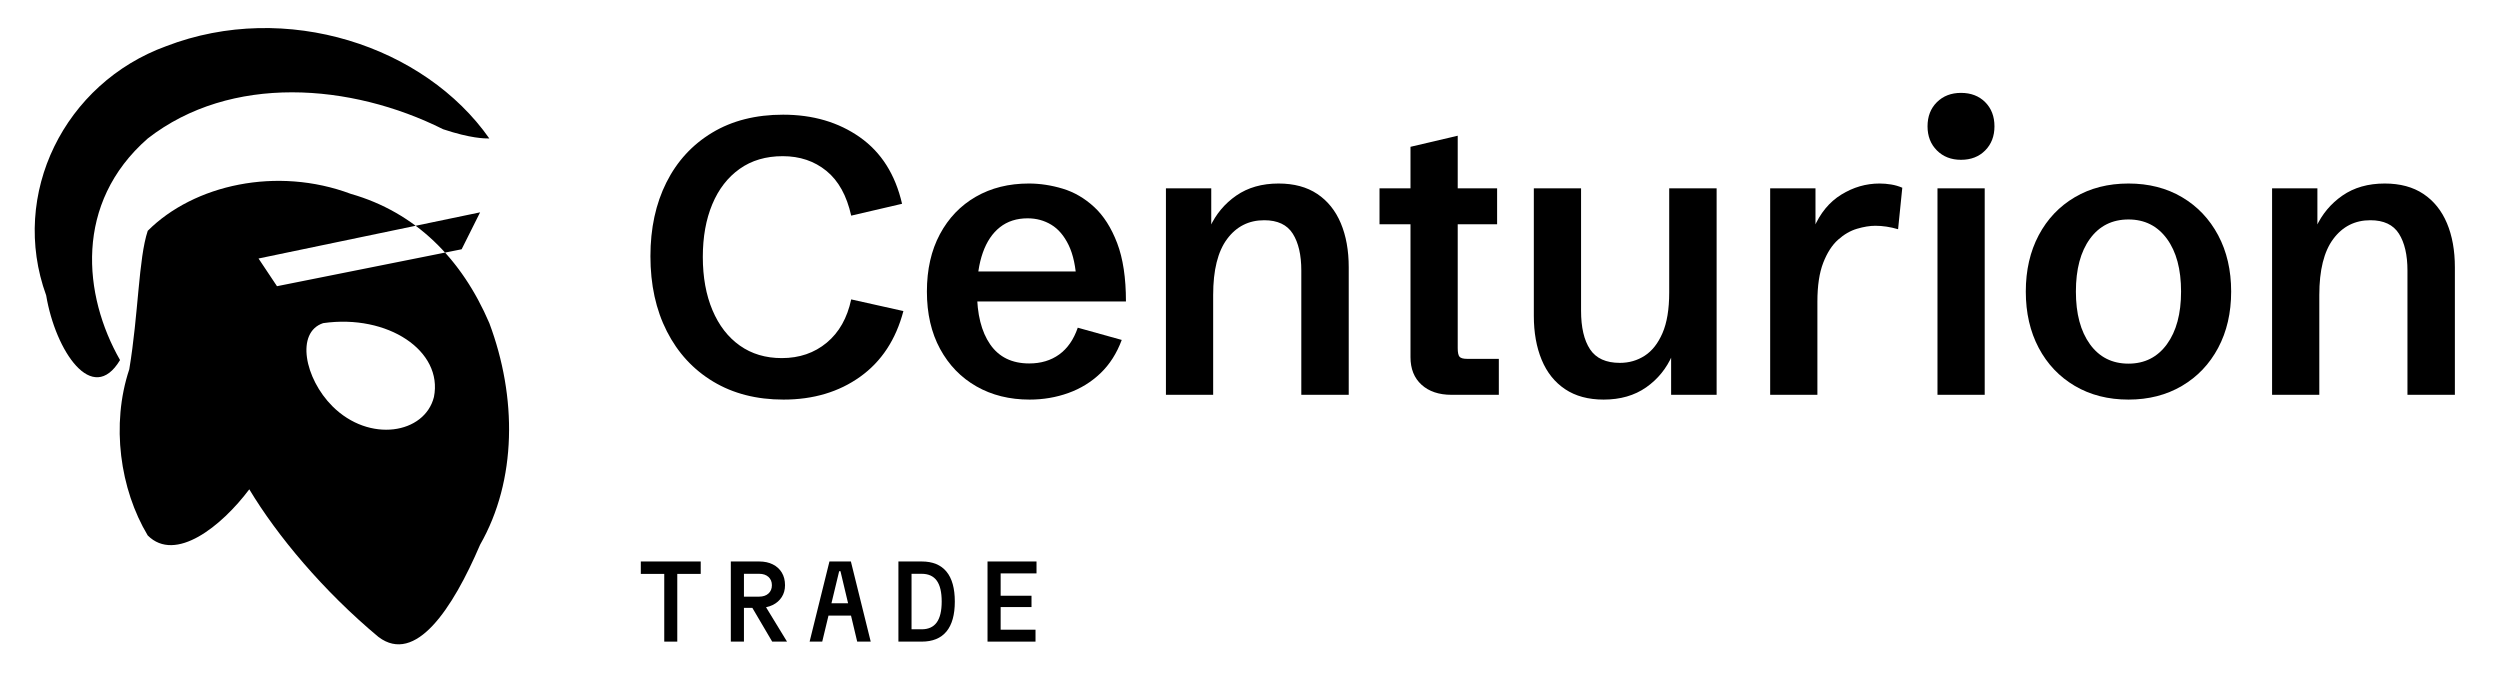
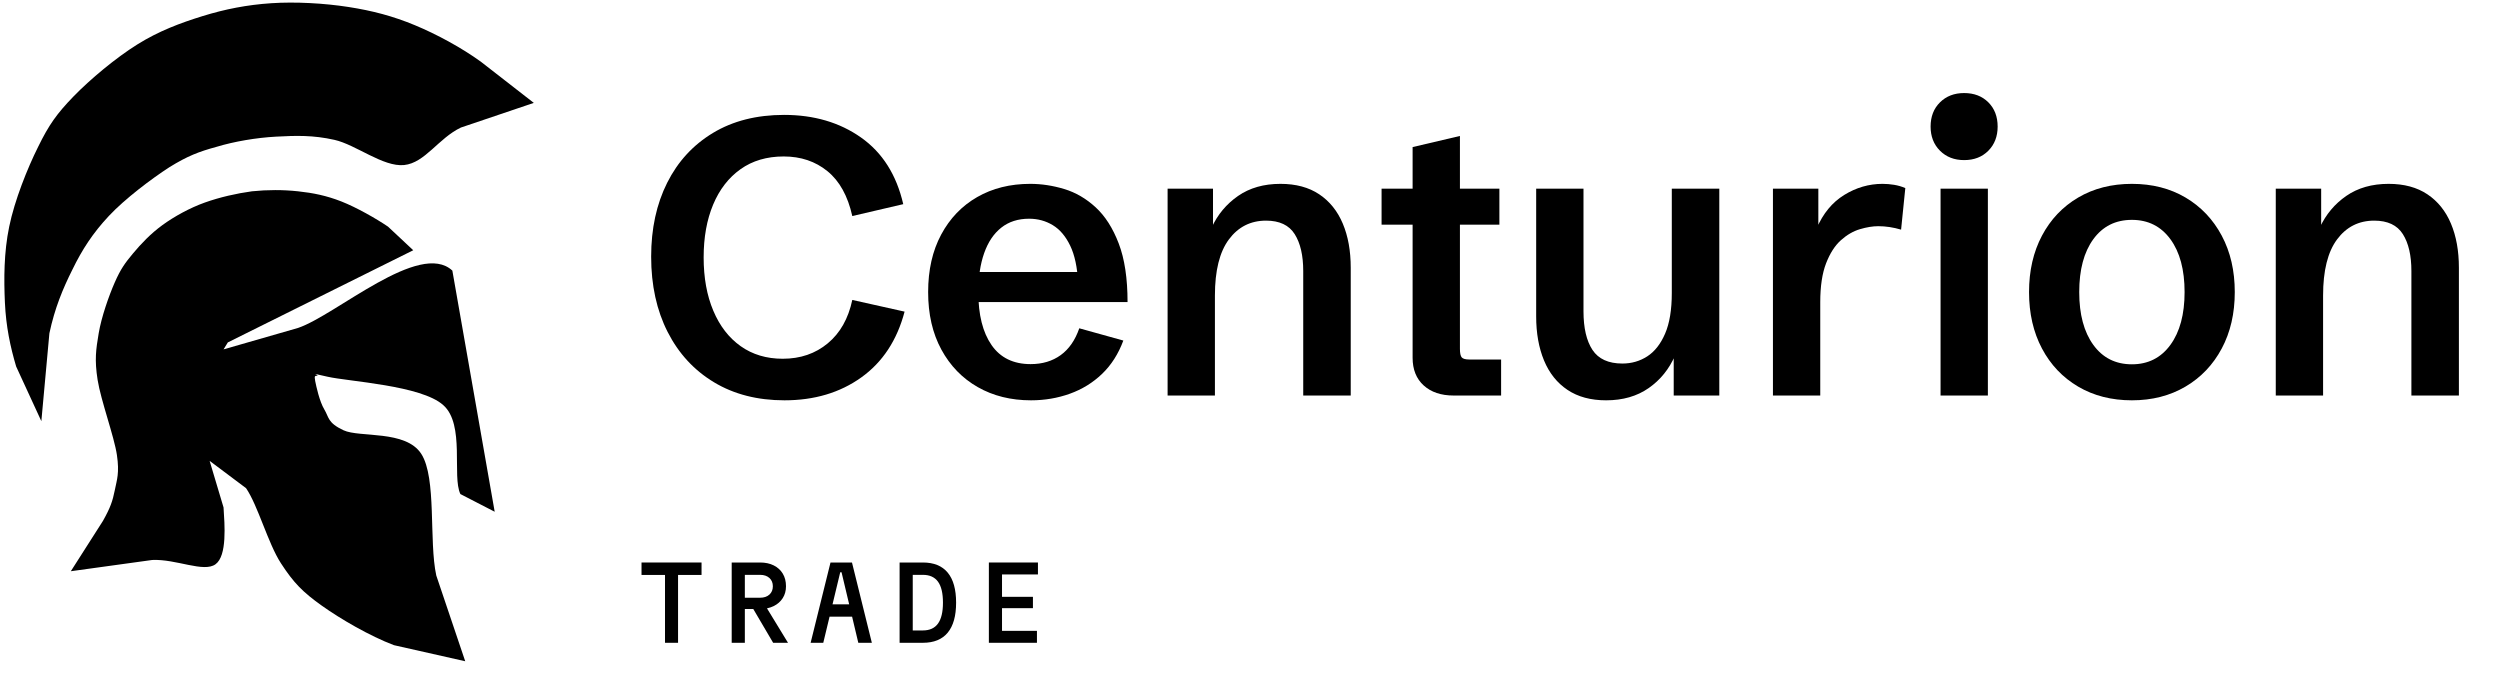
- <svg xmlns="http://www.w3.org/2000/svg" viewBox="0 0 549 148" fill="none" role="img" aria-label="Centurion Trade">
-   <svg x="0" y="0" width="117.6" height="148" viewBox="0 0 116 146">
-     <path fill="currentColor" fill-rule="evenodd" d="M106 30C92 10 62 0 36 10C14 18 2 42 10 64C12 76 20 88 26 78C18 64 16 44 32 30C50 16 76 18 96 28C102 30 105 30 106 30Z" />
-     <path fill="currentColor" fill-rule="evenodd" d="M32 50C42 40 60 36 76 42C90 46 100 56 106 70C112 86 112 104 104 118C98 132 90 144 82 138C70 128 60 116 54 106C48 114 38 122 32 116C26 106 24 92 28 80C30 68 30 56 32 50ZM56 56L104 46L100 54L60 62ZM70 70C84 68 96 76 94 86C92 94 80 96 72 88C66 82 64 72 70 70Z" />
+ <svg xmlns="http://www.w3.org/2000/svg" viewBox="0 0 548 148" fill="none" role="img" aria-label="Centurion Trade">
+   <svg x="0" y="0" width="117.5" height="148" viewBox="0 0 100 126">
+     <path fill="currentColor" fill-rule="evenodd" d="M50.6 0.6C55.1 0.3 60.5 0.6 65.0 1.3C69.5 2.0 73.3 3.0 77.4 4.7C81.5 6.4 86.1 8.9 89.7 11.5L99.6 19.2L86.0 23.8C81.8 25.8 79.3 30.4 75.4 30.8C71.5 31.2 66.4 27.0 62.4 26.1C58.4 25.2 55.2 25.3 51.5 25.5C47.8 25.7 43.7 26.4 40.4 27.4C37.1 28.3 35.0 29.1 31.6 31.2C28.2 33.4 23.3 37.1 20.3 40.3C17.3 43.5 15.3 46.6 13.5 50.3C11.7 53.9 10.2 57.5 9.2 62.2L7.7 78.6L3.0 68.4C1.9 64.7 1.1 60.9 0.9 56.5C0.7 52.1 0.7 47.1 1.7 42.3C2.7 37.4 5.1 31.4 7.1 27.4C9.1 23.3 10.6 21.2 13.7 18.0C16.8 14.8 21.6 10.8 25.6 8.3C29.6 5.8 33.6 4.3 37.8 3.0C42.0 1.7 46.1 0.9 50.6 0.6Z" />
+     <path fill="currentColor" fill-rule="evenodd" d="M47.0 35.7C49.9 35.4 52.8 35.4 55.6 35.7C58.4 36.0 60.9 36.5 63.7 37.6C66.5 38.7 70.2 40.8 72.4 42.3L77.1 46.7L42.5 63.9L41.7 65.2L55.6 61.2C62.7 58.8 78.3 44.8 84.4 50.5L92.3 95.5L85.9 92.2C84.3 88.9 86.8 79.2 82.7 75.6C78.6 71.9 65.0 71.2 61.1 70.3C57.2 69.4 59.6 70.0 59.2 70.1C58.8 70.2 58.6 70.0 58.8 71.1C59.0 72.1 59.6 74.9 60.5 76.4C61.4 77.9 61.1 78.9 64.1 80.3C67.1 81.7 75.7 80.2 78.6 84.7C81.5 89.2 80.0 101.0 81.4 107.4L86.8 123.4L73.5 120.4C69.0 118.7 63.5 115.5 60.0 113.0C56.5 110.5 54.8 108.8 52.4 105.1C50.0 101.4 48.1 94.3 45.9 91.1L39.1 86.0L41.7 94.7C41.9 97.9 42.4 103.7 40.2 105.3C38.0 106.9 32.9 104.3 28.4 104.5L13.2 106.6L19.2 97.2C20.6 94.7 21.0 93.5 21.4 91.5C21.8 89.5 22.3 88.3 21.8 84.9C21.3 81.5 18.8 74.7 18.2 70.9C17.6 67.1 17.9 65.2 18.4 62.2C18.9 59.2 20.3 55.2 21.4 52.7C22.5 50.2 23.3 49.1 24.8 47.3C26.3 45.5 28.1 43.6 30.3 42.0C32.5 40.4 35.4 38.8 38.2 37.8C41.0 36.8 44.1 36.1 47.0 35.7Z" />
  </svg>
-   <g fill="currentColor" transform="translate(139.6 86.7)">
+   <g fill="currentColor" transform="translate(139.5 86.7)">
    <path d="M773 -25Q562 -25 405.5 69.0Q249 163 163.0 332.0Q77 501 77 725Q77 944 160.5 1110.5Q244 1277 400.0 1371.0Q556 1465 771 1465Q1005 1465 1172.5 1347.0Q1340 1229 1393 999L1127 937Q1092 1094 997.5 1171.0Q903 1248 769 1248Q637 1248 543.5 1181.5Q450 1115 400.5 996.5Q351 878 351 721Q351 562 401.5 442.5Q452 323 544.5 257.5Q637 192 764 192Q902 192 999.0 272.5Q1096 353 1127 499L1400 438Q1341 214 1174.0 94.5Q1007 -25 773 -25Z" transform="translate(0.00 0) scale(0.04199 -0.04199)" />
    <path d="M621 -25Q464 -25 343.0 44.0Q222 113 153.0 240.0Q84 367 84 540Q84 713 152.0 840.0Q220 967 340.0 1036.0Q460 1105 617 1105Q705 1105 794.5 1078.0Q884 1051 958.5 982.5Q1033 914 1079.0 793.5Q1125 673 1125 488H243V645H905L867 588Q861 709 825.5 782.5Q790 856 734.5 889.5Q679 923 611 923Q525 923 466.0 876.5Q407 830 376.5 743.5Q346 657 346 539Q346 363 415.0 263.5Q484 164 619 164Q711 164 776.0 211.0Q841 258 873 351L1103 287Q1064 182 992.0 113.0Q920 44 824.0 9.5Q728 -25 621 -25Z" transform="translate(60.42 0) scale(0.04199 -0.04199)" />
    <path d="M150 0V1080H387V833L380 877Q427 979 518.0 1042.0Q609 1105 739 1105Q860 1105 941.5 1050.5Q1023 996 1064.5 897.5Q1106 799 1106 667V0H858V650Q858 772 813.5 842.5Q769 913 664 913Q543 913 470.0 815.0Q397 717 397 522V0Z" transform="translate(110.14 0) scale(0.04199 -0.04199)" />
    <path d="M427 0Q329 0 271.0 52.5Q213 105 213 197V892H51V1080H213V1297L460 1355V1080H666V892H460V244Q460 210 469.5 199.0Q479 188 510 188H675V0Z" transform="translate(161.20 0) scale(0.04199 -0.04199)" />
    <path d="M495 -25Q375 -25 293.5 29.5Q212 84 171.0 183.0Q130 282 130 413V1080H377V440Q377 309 424.0 238.0Q471 167 580 167Q652 167 710.0 204.5Q768 242 803.0 323.0Q838 404 838 535V1080H1086V0H848V254L855 209Q809 103 717.5 39.0Q626 -25 495 -25Z" transform="translate(191.77 0) scale(0.04199 -0.04199)" />
    <path d="M150 0V1080H387V842L378 872Q428 989 522.0 1047.0Q616 1105 722 1105Q752 1105 782.5 1100.0Q813 1095 841 1083L819 866Q758 884 700 884Q657 884 604.5 868.5Q552 853 505.0 811.0Q458 769 427.5 690.5Q397 612 397 487V0Z" transform="translate(242.83 0) scale(0.04199 -0.04199)" />
    <path d="M151 0V1080H398V0ZM274 1229Q197 1229 148.0 1278.0Q99 1327 99 1404Q99 1482 148.0 1530.5Q197 1579 274 1579Q352 1579 400.5 1530.5Q449 1482 449 1404Q449 1327 400.5 1278.0Q352 1229 274 1229Z" transform="translate(279.53 0) scale(0.04199 -0.04199)" />
    <path d="M620 -25Q461 -25 339.5 46.5Q218 118 150.5 245.5Q83 373 83 540Q83 707 150.5 834.5Q218 962 339.5 1033.5Q461 1105 620 1105Q779 1105 900.0 1033.5Q1021 962 1089.0 834.5Q1157 707 1157 540Q1157 373 1089.0 245.5Q1021 118 899.5 46.5Q778 -25 620 -25ZM620 163Q747 163 821.0 264.5Q895 366 895 540Q895 715 821.0 816.0Q747 917 620 917Q492 917 418.5 816.0Q345 715 345 540Q345 366 418.5 264.5Q492 163 620 163Z" transform="translate(301.78 0) scale(0.04199 -0.04199)" />
    <path d="M150 0V1080H387V833L380 877Q427 979 518.0 1042.0Q609 1105 739 1105Q860 1105 941.5 1050.5Q1023 996 1064.5 897.5Q1106 799 1106 667V0H858V650Q858 772 813.5 842.5Q769 913 664 913Q543 913 470.0 815.0Q397 717 397 522V0Z" transform="translate(353.05 0) scale(0.04199 -0.04199)" />
  </g>
-   <g fill="currentColor" transform="translate(139.6 140.9)">
+   <g fill="currentColor" transform="translate(139.5 140.9)">
    <path d="M285 0V676H51V800H649V676H415V0Z" transform="translate(0.00 0) scale(0.022 -0.022)" />
    <path d="M104 0V800H387Q465 800 523.0 771.0Q581 742 613.0 689.0Q645 636 645 563Q645 496 612.5 445.0Q580 394 522.0 365.5Q464 337 387 337H235V0ZM517 0 306 359H446L665 0ZM235 449H387Q445 449 479.5 480.0Q514 511 514 563Q514 615 479.5 646.0Q445 677 387 677H235Z" transform="translate(18.60 0) scale(0.022 -0.022)" />
    <path d="M45 0 243 800H457L655 0H520L353 703H340L171 0ZM172 260V383H528V260Z" transform="translate(37.20 0) scale(0.022 -0.022)" />
    <path d="M86 0V800H318Q482 800 565.5 699.0Q649 598 649 400Q649 202 565.5 101.0Q482 0 318 0ZM217 123H318Q419 123 468.5 191.5Q518 260 518 400Q518 541 468.5 609.0Q419 677 318 677H217Z" transform="translate(55.80 0) scale(0.022 -0.022)" />
    <path d="M130 0V800H619V681H261V458H569V345H261V119H609V0Z" transform="translate(74.40 0) scale(0.022 -0.022)" />
  </g>
</svg>
